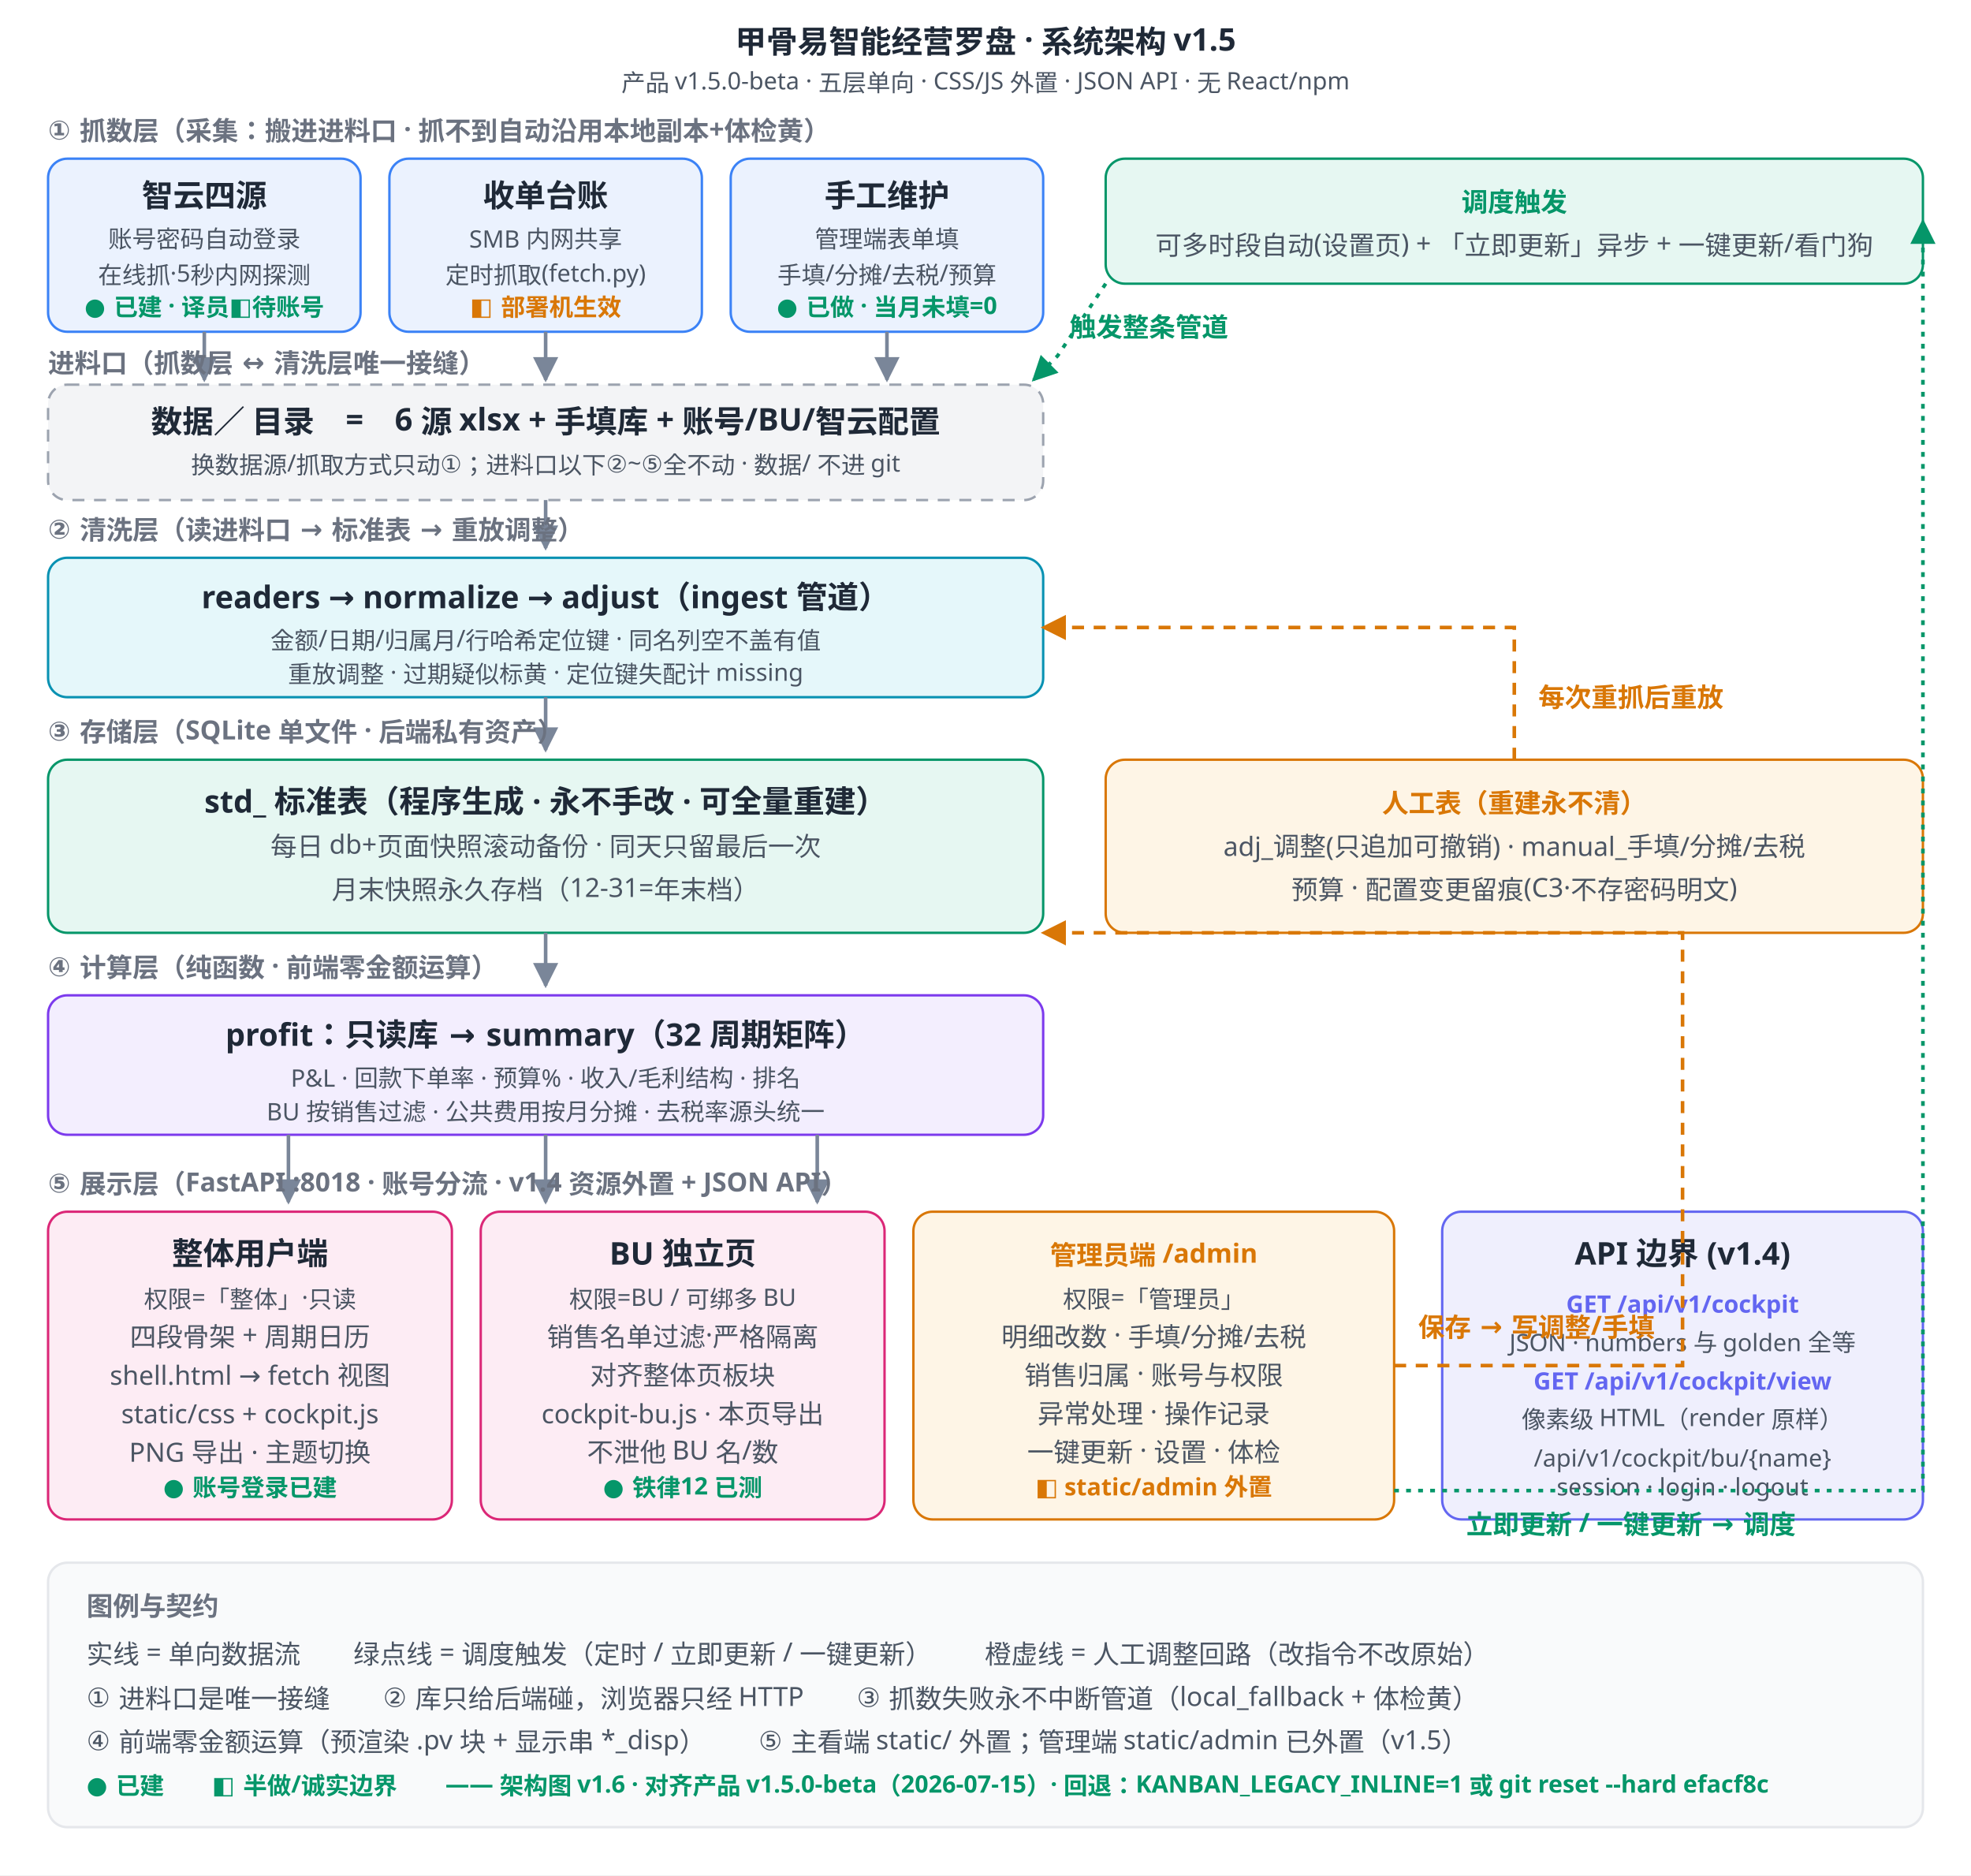
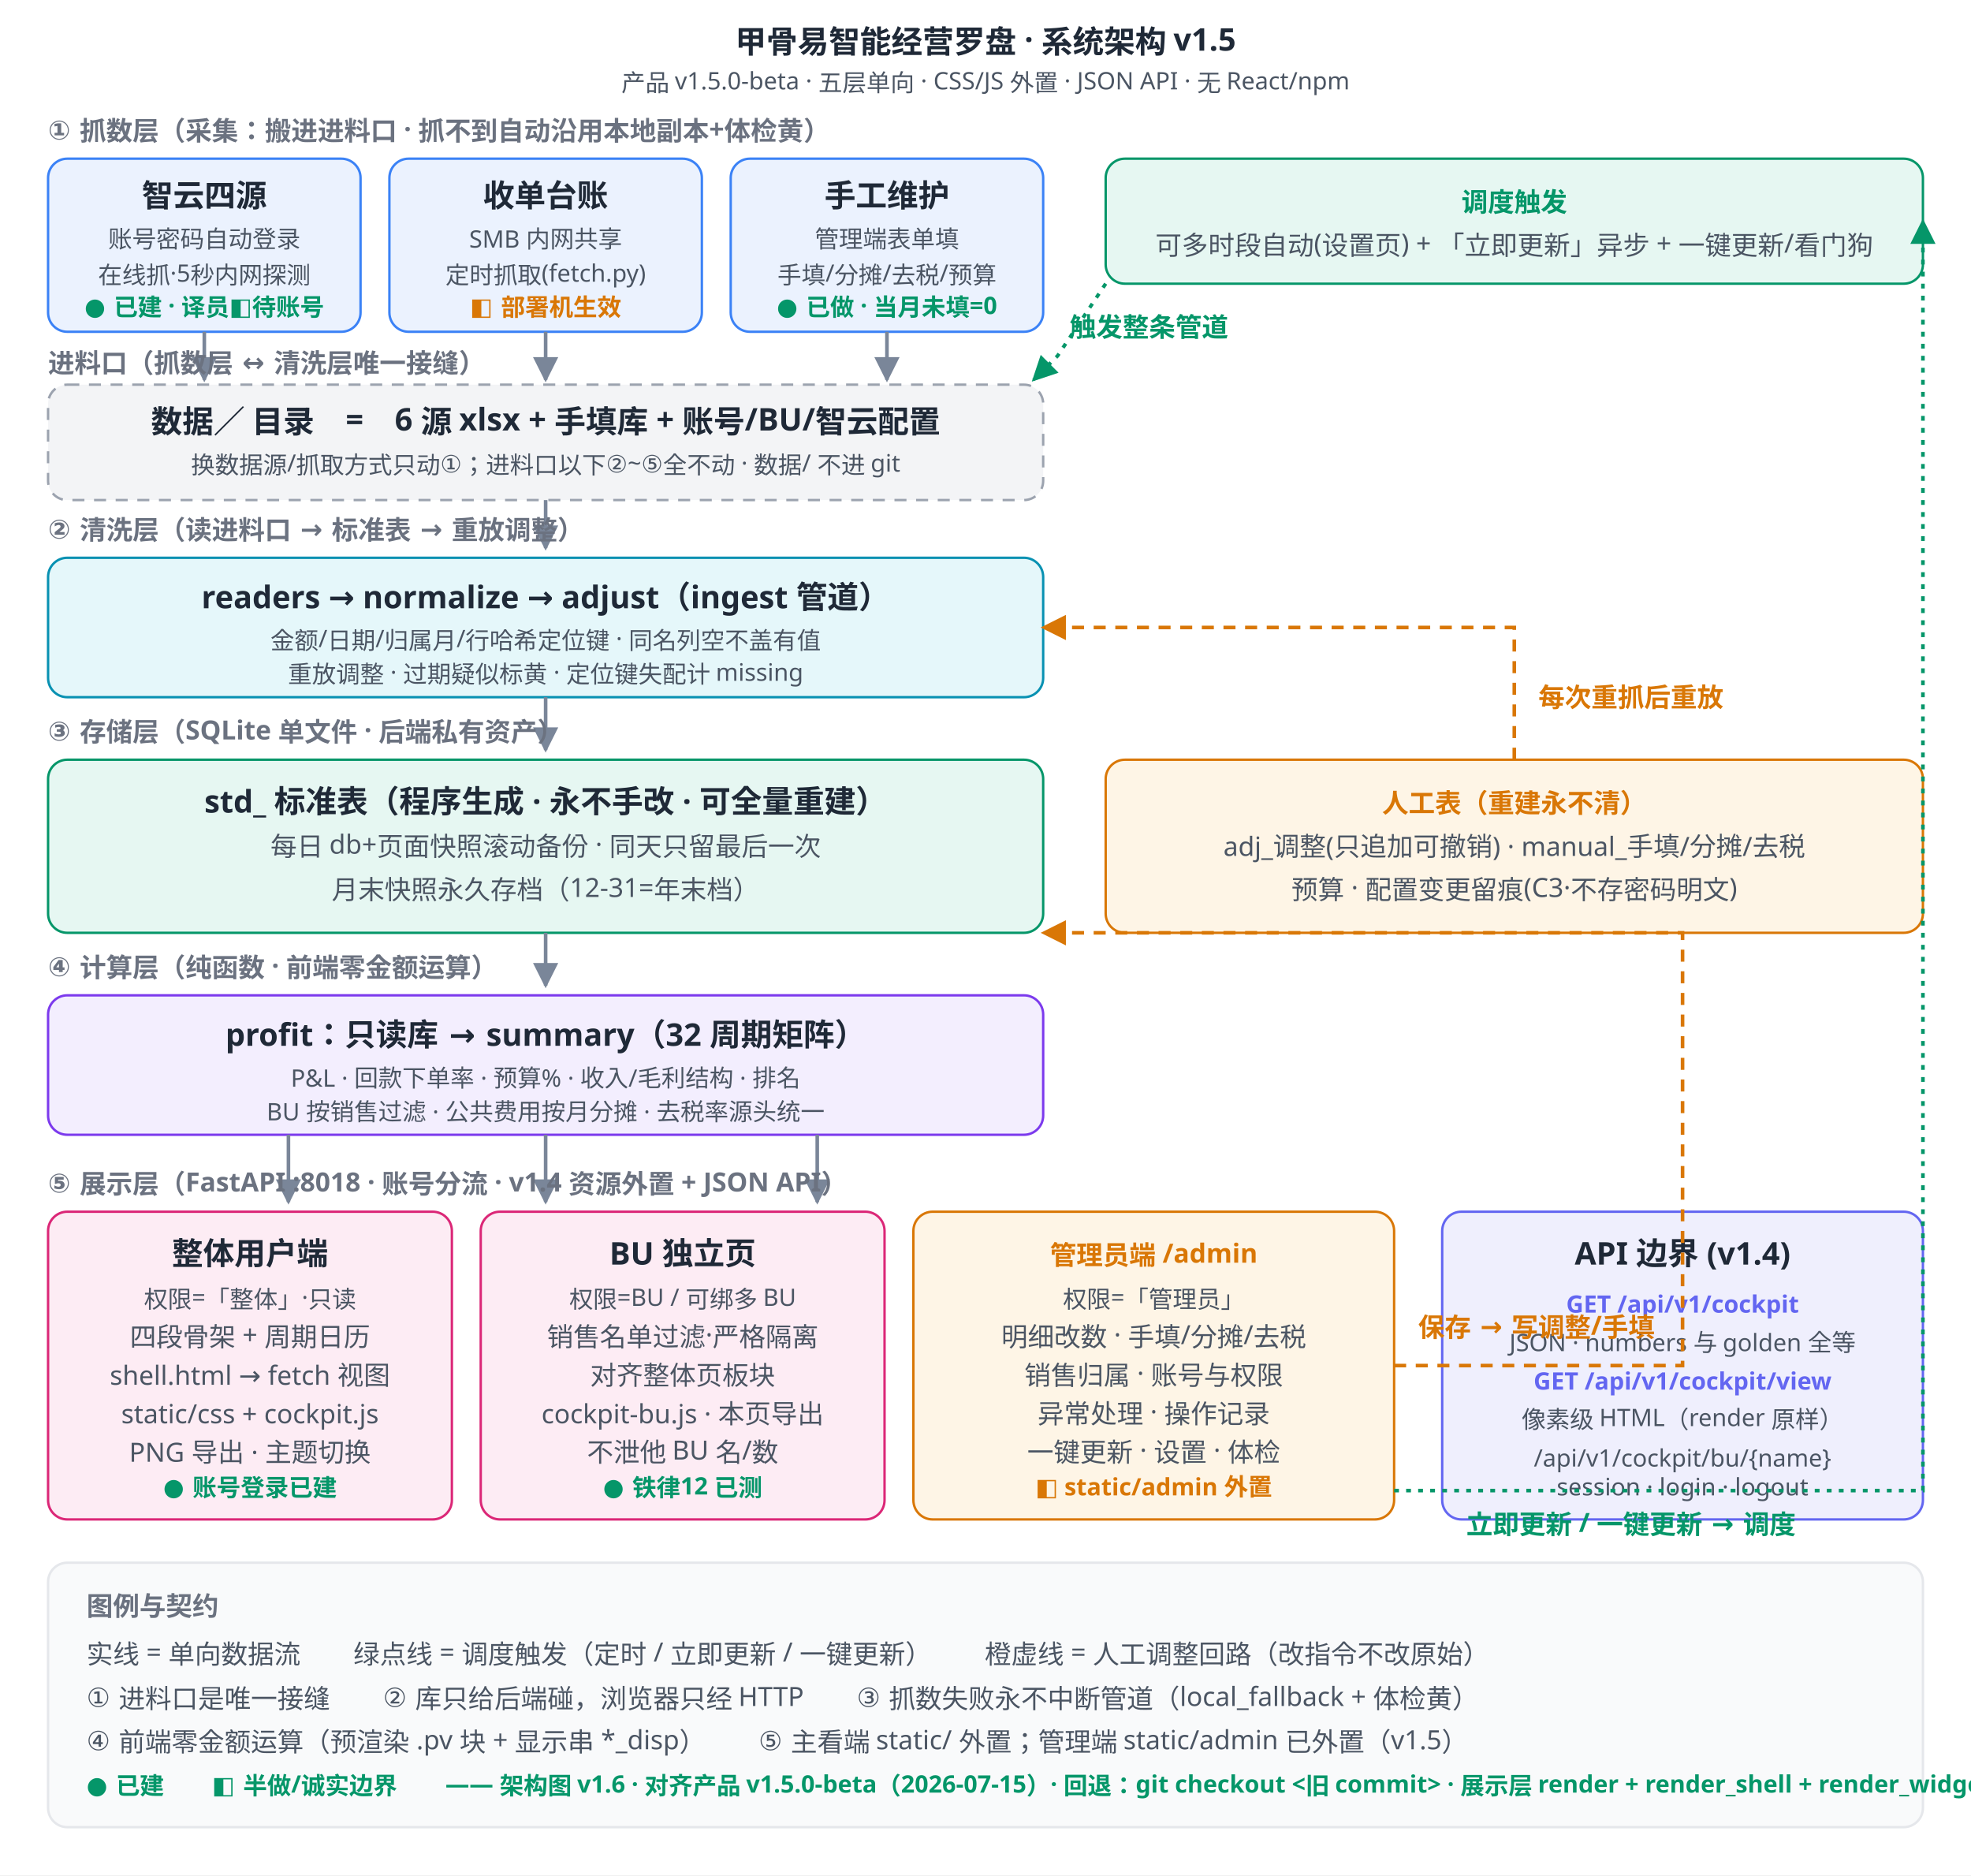
<svg xmlns="http://www.w3.org/2000/svg" viewBox="0 0 820 780" role="img" font-family="system-ui, sans-serif">
  <defs>
    <marker id="ar" viewBox="0 0 10 10" refX="9" refY="5" markerWidth="7" markerHeight="7" orient="auto">
      <path d="M0 0L10 5L0 10z" fill="#7a8699" />
    </marker>
    <marker id="ar2" viewBox="0 0 10 10" refX="9" refY="5" markerWidth="7" markerHeight="7" orient="auto">
      <path d="M0 0L10 5L0 10z" fill="#d97706" />
    </marker>
    <marker id="ar3" viewBox="0 0 10 10" refX="9" refY="5" markerWidth="7" markerHeight="7" orient="auto">
      <path d="M0 0L10 5L0 10z" fill="#059669" />
    </marker>
  </defs>
  <style>
.t{fill:#1f2937;font-size:13px;font-weight:600}
.s{fill:#4b5563;font-size:11px}
.xs{fill:#4b5563;font-size:10px}
.lbl{fill:#6b7280;font-size:11px;font-weight:600}
.ln{stroke:#7a8699;stroke-width:1.5;fill:none;marker-end:url(#ar)}
.adj{stroke:#d97706;stroke-width:1.5;fill:none;marker-end:url(#ar2);stroke-dasharray:5 4}
.sch{stroke:#059669;stroke-width:1.5;fill:none;marker-end:url(#ar3);stroke-dasharray:2 3}
.at{fill:#d97706;font-size:11px;font-weight:600}
.gt{fill:#059669;font-size:11px;font-weight:600}
.done{fill:#059669;font-size:10px;font-weight:700}
.half{fill:#d97706;font-size:10px;font-weight:700}
.api{fill:#6366f1;font-size:10px;font-weight:700}
</style>
  <rect x="0" y="0" width="820" height="780" fill="#ffffff" />
  <text x="410" y="22" class="t" text-anchor="middle" font-size="14">甲骨易智能经营罗盘 · 系统架构 v1.5</text>
  <text x="410" y="38" class="xs" text-anchor="middle">产品 v1.5.0-beta · 五层单向 · CSS/JS 外置 · JSON API · 无 React/npm</text>
  <text x="20" y="58" class="lbl">① 抓数层（采集：搬进进料口 · 抓不到自动沿用本地副本+体检黄）</text>
  <rect x="20" y="66" width="130" height="72" rx="8" fill="#3b82f61a" stroke="#3b82f6" />
  <text x="85" y="86" class="t" text-anchor="middle">智云四源</text>
  <text x="85" y="103" class="xs" text-anchor="middle">账号密码自动登录</text>
  <text x="85" y="118" class="xs" text-anchor="middle">在线抓·5秒内网探测</text>
  <text x="85" y="131" class="done" text-anchor="middle">● 已建 · 译员◧待账号</text>
  <rect x="162" y="66" width="130" height="72" rx="8" fill="#3b82f61a" stroke="#3b82f6" />
  <text x="227" y="86" class="t" text-anchor="middle">收单台账</text>
  <text x="227" y="103" class="xs" text-anchor="middle">SMB 内网共享</text>
  <text x="227" y="118" class="xs" text-anchor="middle">定时抓取(fetch.py)</text>
  <text x="227" y="131" class="half" text-anchor="middle">◧ 部署机生效</text>
  <rect x="304" y="66" width="130" height="72" rx="8" fill="#3b82f61a" stroke="#3b82f6" />
  <text x="369" y="86" class="t" text-anchor="middle">手工维护</text>
  <text x="369" y="103" class="xs" text-anchor="middle">管理端表单填</text>
  <text x="369" y="118" class="xs" text-anchor="middle">手填/分摊/去税/预算</text>
  <text x="369" y="131" class="done" text-anchor="middle">● 已做 · 当月未填=0</text>
  <rect x="460" y="66" width="340" height="52" rx="8" fill="#10b9811a" stroke="#059669" />
  <text x="630" y="88" class="gt" text-anchor="middle" font-size="13">调度触发</text>
  <text x="630" y="106" class="s" text-anchor="middle">可多时段自动(设置页) + 「立即更新」异步 + 一键更新/看门狗</text>
  <path class="sch" d="M460 118 L440 148 L430 158" />
  <text x="445" y="140" class="gt">触发整条管道</text>
  <path class="ln" d="M85 138 L85 158" />
  <path class="ln" d="M227 138 L227 158" />
  <path class="ln" d="M369 138 L369 158" />
  <text x="20" y="155" class="lbl">进料口（抓数层 ↔ 清洗层唯一接缝）</text>
  <rect x="20" y="160" width="414" height="48" rx="8" fill="#f3f4f6" stroke="#9ca3af" stroke-dasharray="5 4" />
  <text x="227" y="180" class="t" text-anchor="middle">数据／ 目录　=　6 源 xlsx + 手填库 + 账号/BU/智云配置</text>
  <text x="227" y="197" class="xs" text-anchor="middle">换数据源/抓取方式只动①；进料口以下②~⑤全不动 · 数据/ 不进 git</text>
  <path class="ln" d="M227 208 L227 228" />
  <text x="20" y="224" class="lbl">② 清洗层（读进料口 → 标准表 → 重放调整）</text>
  <rect x="20" y="232" width="414" height="58" rx="8" fill="#06b6d41a" stroke="#0891b2" />
  <text x="227" y="253" class="t" text-anchor="middle">readers → normalize → adjust（ingest 管道）</text>
  <text x="227" y="270" class="xs" text-anchor="middle">金额/日期/归属月/行哈希定位键 · 同名列空不盖有值</text>
  <text x="227" y="284" class="xs" text-anchor="middle">重放调整 · 过期疑似标黄 · 定位键失配计 missing</text>
  <path class="ln" d="M227 290 L227 312" />
  <text x="20" y="308" class="lbl">③ 存储层（SQLite 单文件 · 后端私有资产）</text>
  <rect x="20" y="316" width="414" height="72" rx="8" fill="#10b9811a" stroke="#059669" />
  <text x="227" y="338" class="t" text-anchor="middle">std_ 标准表（程序生成 · 永不手改 · 可全量重建）</text>
  <text x="227" y="356" class="s" text-anchor="middle">每日 db+页面快照滚动备份 · 同天只留最后一次</text>
  <text x="227" y="374" class="s" text-anchor="middle">月末快照永久存档（12-31=年末档）</text>
  <rect x="460" y="316" width="340" height="72" rx="8" fill="#f59e0b1a" stroke="#d97706" />
  <text x="630" y="338" class="at" text-anchor="middle" font-size="13">人工表（重建永不清）</text>
  <text x="630" y="356" class="s" text-anchor="middle">adj_调整(只追加可撤销) · manual_手填/分摊/去税</text>
  <text x="630" y="374" class="s" text-anchor="middle">预算 · 配置变更留痕(C3·不存密码明文)</text>
  <path class="adj" d="M630 316 L630 261 L434 261" />
  <text x="640" y="294" class="at">每次重抓后重放</text>
  <path class="ln" d="M227 388 L227 410" />
  <text x="20" y="406" class="lbl">④ 计算层（纯函数 · 前端零金额运算）</text>
  <rect x="20" y="414" width="414" height="58" rx="8" fill="#8b5cf61a" stroke="#7c3aed" />
  <text x="227" y="435" class="t" text-anchor="middle">profit：只读库 → summary（32 周期矩阵）</text>
  <text x="227" y="452" class="xs" text-anchor="middle">P&amp;L · 回款下单率 · 预算% · 收入/毛利结构 · 排名</text>
  <text x="227" y="466" class="xs" text-anchor="middle">BU 按销售过滤 · 公共费用按月分摊 · 去税率源头统一</text>
  <path class="ln" d="M120 472 L120 500" />
  <path class="ln" d="M227 472 L227 500" />
  <path class="ln" d="M340 472 L340 500" />
  <text x="20" y="496" class="lbl">⑤ 展示层（FastAPI :8018 · 账号分流 · v1.4 资源外置 + JSON API）</text>
  <rect x="20" y="504" width="168" height="128" rx="8" fill="#ec48991a" stroke="#db2777" />
  <text x="104" y="526" class="t" text-anchor="middle">整体用户端</text>
  <text x="104" y="544" class="xs" text-anchor="middle">权限=「整体」·只读</text>
  <text x="104" y="560" class="s" text-anchor="middle">四段骨架 + 周期日历</text>
  <text x="104" y="576" class="s" text-anchor="middle">shell.html → fetch 视图</text>
  <text x="104" y="592" class="s" text-anchor="middle">static/css + cockpit.js</text>
  <text x="104" y="608" class="s" text-anchor="middle">PNG 导出 · 主题切换</text>
  <text x="104" y="622" class="done" text-anchor="middle">● 账号登录已建</text>
  <rect x="200" y="504" width="168" height="128" rx="8" fill="#ec48991a" stroke="#db2777" />
  <text x="284" y="526" class="t" text-anchor="middle">BU 独立页</text>
  <text x="284" y="544" class="xs" text-anchor="middle">权限=BU / 可绑多 BU</text>
  <text x="284" y="560" class="s" text-anchor="middle">销售名单过滤·严格隔离</text>
  <text x="284" y="576" class="s" text-anchor="middle">对齐整体页板块</text>
  <text x="284" y="592" class="s" text-anchor="middle">cockpit-bu.js · 本页导出</text>
  <text x="284" y="608" class="s" text-anchor="middle">不泄他 BU 名/数</text>
  <text x="284" y="622" class="done" text-anchor="middle">● 铁律12 已测</text>
  <rect x="380" y="504" width="200" height="128" rx="8" fill="#f59e0b1a" stroke="#d97706" />
  <text x="480" y="526" class="at" text-anchor="middle" font-size="13">管理员端 /admin</text>
  <text x="480" y="544" class="xs" text-anchor="middle">权限=「管理员」</text>
  <text x="480" y="560" class="s" text-anchor="middle">明细改数 · 手填/分摊/去税</text>
  <text x="480" y="576" class="s" text-anchor="middle">销售归属 · 账号与权限</text>
  <text x="480" y="592" class="s" text-anchor="middle">异常处理 · 操作记录</text>
  <text x="480" y="608" class="s" text-anchor="middle">一键更新 · 设置 · 体检</text>
  <text x="480" y="622" class="half" text-anchor="middle">◧ static/admin 外置</text>
  <rect x="600" y="504" width="200" height="128" rx="8" fill="#6366f11a" stroke="#6366f1" />
  <text x="700" y="526" class="t" text-anchor="middle" fill="#4f46e5">API 边界 (v1.4)</text>
  <text x="700" y="546" class="api" text-anchor="middle">GET /api/v1/cockpit</text>
  <text x="700" y="562" class="xs" text-anchor="middle">JSON · numbers 与 golden 全等</text>
  <text x="700" y="578" class="api" text-anchor="middle">GET /api/v1/cockpit/view</text>
  <text x="700" y="594" class="xs" text-anchor="middle">像素级 HTML（render 原样）</text>
  <text x="700" y="610" class="xs" text-anchor="middle">/api/v1/cockpit/bu/{name}</text>
  <text x="700" y="622" class="xs" text-anchor="middle">session · login · logout</text>
  <path class="adj" d="M580 568 L700 568 L700 388 L434 388" />
  <text x="590" y="556" class="at">保存 → 写调整/手填</text>
  <path class="sch" d="M580 620 L800 620 L800 118 L800 92" />
  <text x="610" y="638" class="gt">立即更新 / 一键更新 → 调度</text>
  <rect x="20" y="650" width="780" height="110" rx="8" fill="#f9fafb" stroke="#e5e7eb" />
  <text x="36" y="672" class="lbl">图例与契约</text>
  <text x="36" y="692" class="s">实线 = 单向数据流　　绿点线 = 调度触发（定时 / 立即更新 / 一键更新）　　橙虚线 = 人工调整回路（改指令不改原始）</text>
  <text x="36" y="710" class="s">① 进料口是唯一接缝　　② 库只给后端碰，浏览器只经 HTTP　　③ 抓数失败永不中断管道（local_fallback + 体检黄）</text>
  <text x="36" y="728" class="s">④ 前端零金额运算（预渲染 .pv 块 + 显示串 *_disp）　　⑤ 主看端 static/ 外置；管理端 static/admin 已外置（v1.5）</text>
-   <text x="36" y="746" class="done">● 已建　　◧ 半做/诚实边界　　—— 架构图 v1.6 · 对齐产品 v1.5.0-beta（2026-07-15）· 回退：KANBAN_LEGACY_INLINE=1 或 git reset --hard efacf8c</text>
+   <text x="36" y="746" class="done">● 已建　　◧ 半做/诚实边界　　—— 架构图 v1.6 · 对齐产品 v1.5.0-beta（2026-07-15）· 回退：git checkout &lt;旧 commit&gt; · 展示层 render + render_shell + render_widgets</text>
</svg>
